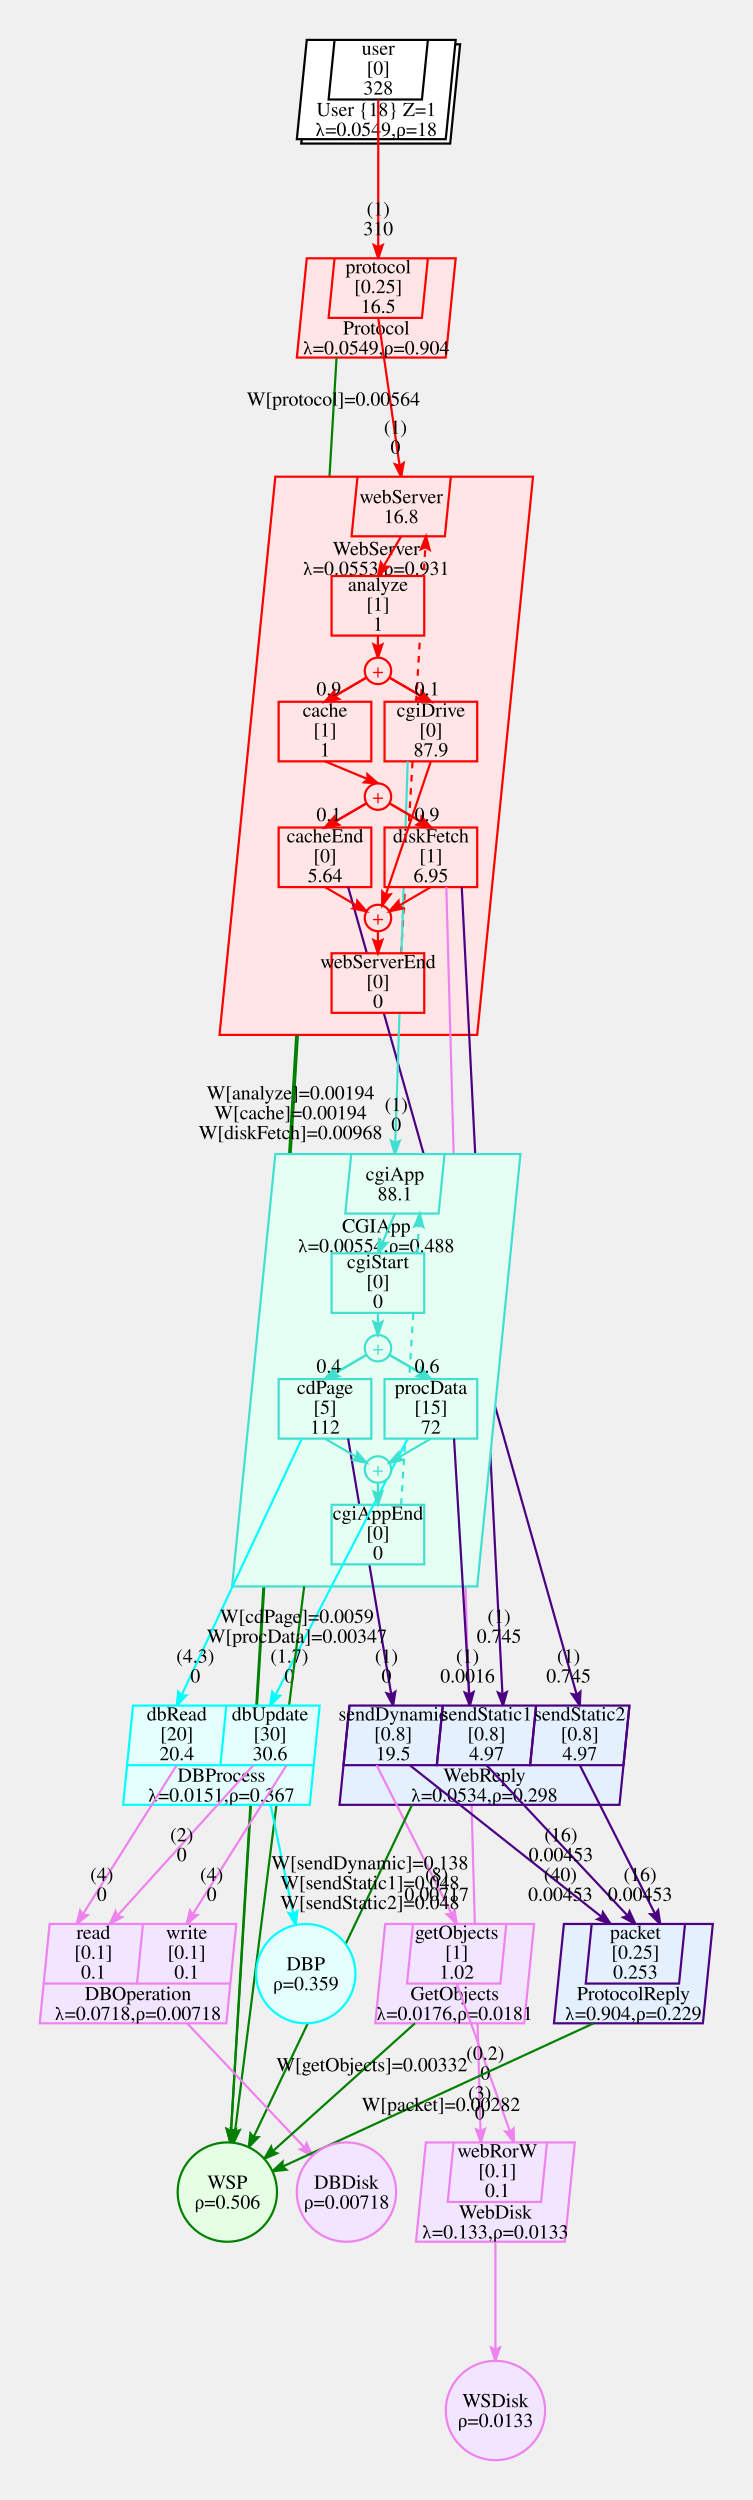
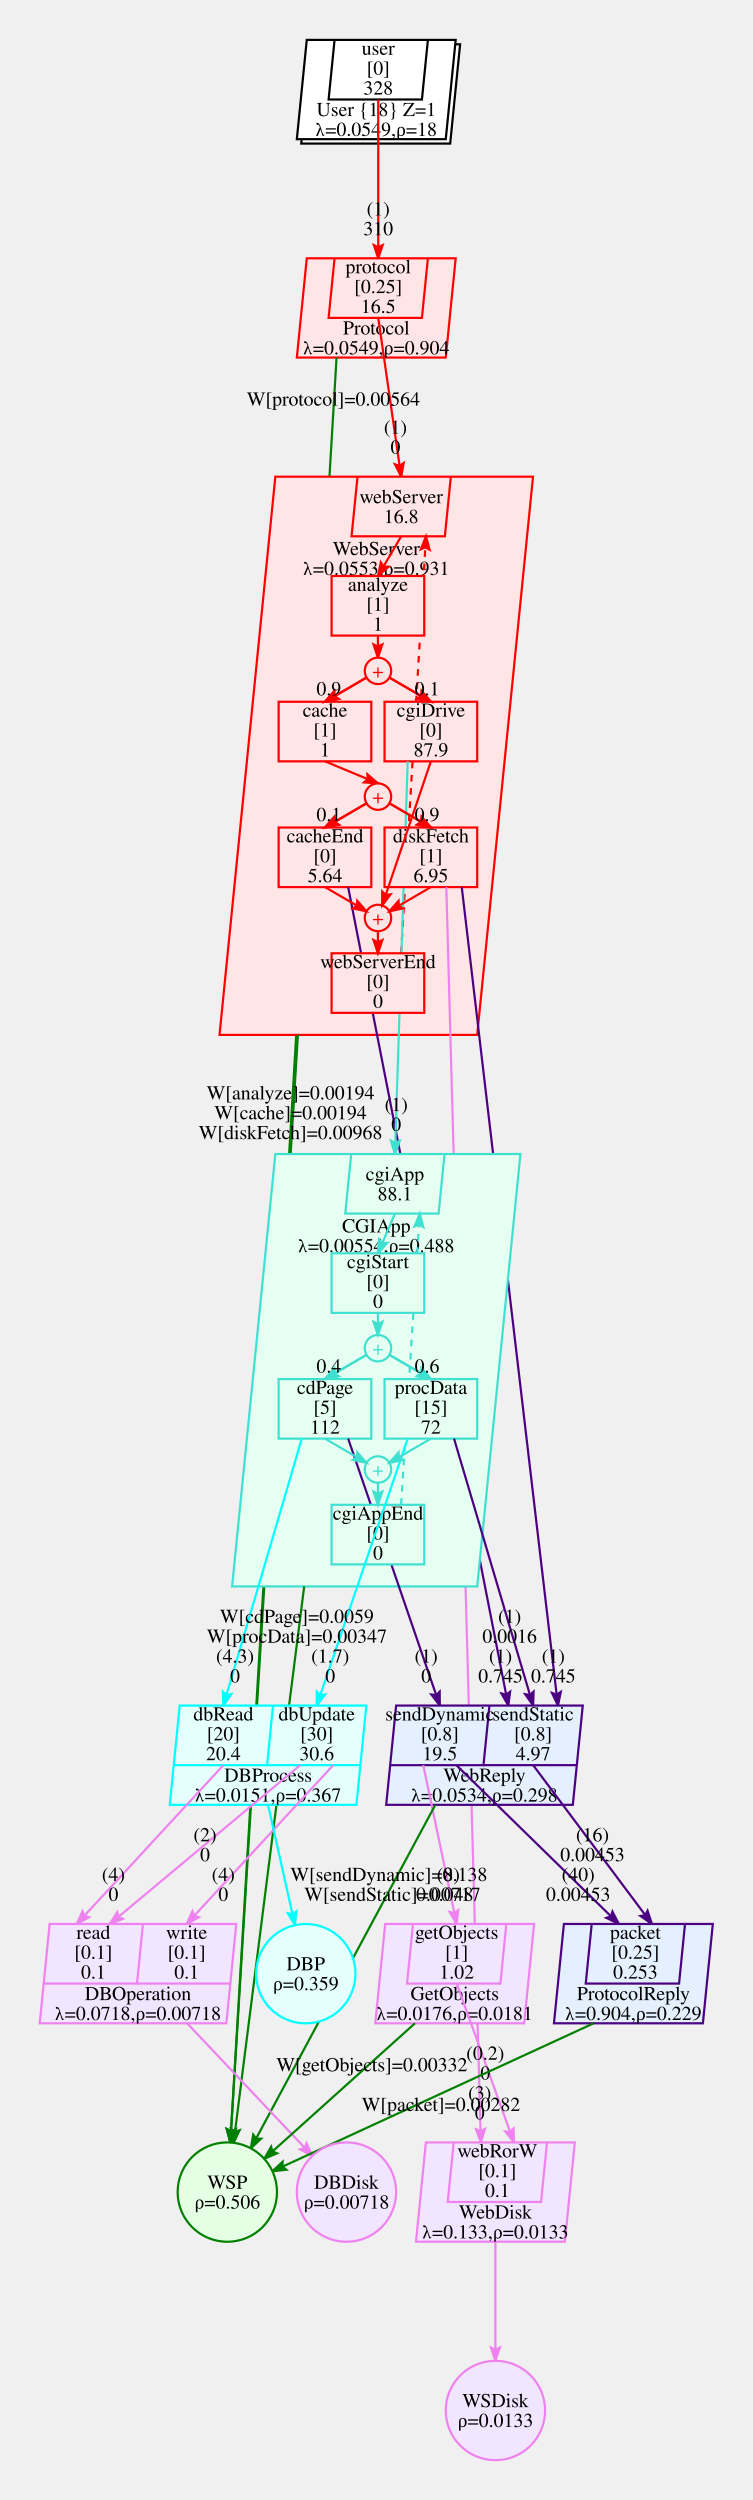
<svg xmlns="http://www.w3.org/2000/svg" width="4.737in" height="15.736in" viewBox="0 0 8528 28325">
  <polygon fill="#ffffff" stroke="black" stroke-width="25" points="3526.25,500 5213.75,500 5101.25,1625 3413.75,1625 " />
  <polygon fill="#ffffff" stroke="black" stroke-width="25" points="3476.25,450 5163.75,450 5051.25,1575 3363.75,1575 " />
  <text x="4264" y="1538" font-family="Times" font-style="Roman" font-size="225" fill="black" text-anchor="middle">λ=0.0549,ρ=18</text>
  <text x="4264" y="1313" font-family="Times" font-style="Roman" font-size="225" fill="black" text-anchor="middle">User {18} Z=1</text>
  <polyline stroke="black" stroke-width="25" fill="none" points="3791.25,450 3723.75,1125 4781.25,1125 4848.75,450 " />
  <text x="4286" y="1069" font-family="Times" font-style="Roman" font-size="225" fill="black" text-anchor="middle">328</text>
  <text x="4286" y="844" font-family="Times" font-style="Roman" font-size="225" fill="black" text-anchor="middle">[0]</text>
  <text x="4286" y="619" font-family="Times" font-style="Roman" font-size="225" fill="black" text-anchor="middle">user</text>
  <line x1="4286.25" y1="1125" x2="4286.25" y2="2925" stroke="Red" stroke-width="25" />
  <polygon fill="Red" stroke="Red" stroke-width="25" points="4286.25,2925 4336.25,2775 4286.25,2800 4236.25,2775 " />
  <text x="4286" y="2663" font-family="Times" font-style="Roman" font-size="225" fill="black" text-anchor="middle">310</text>
  <text x="4286" y="2438" font-family="Times" font-style="Roman" font-size="225" fill="black" text-anchor="middle">(1)</text>
  <polygon fill="#ffe5e5" stroke="Red" stroke-width="25" points="3476.25,2925 5163.75,2925 5051.25,4050 3363.75,4050 " />
  <text x="4264" y="4013" font-family="Times" font-style="Roman" font-size="225" fill="black" text-anchor="middle">λ=0.0549,ρ=0.904</text>
  <text x="4264" y="3788" font-family="Times" font-style="Roman" font-size="225" fill="black" text-anchor="middle">Protocol</text>
  <polyline stroke="Red" stroke-width="25" fill="none" points="3791.25,2925 3723.75,3600 4781.25,3600 4848.75,2925 " />
  <text x="4286" y="3544" font-family="Times" font-style="Roman" font-size="225" fill="black" text-anchor="middle">16.5</text>
  <text x="4286" y="3319" font-family="Times" font-style="Roman" font-size="225" fill="black" text-anchor="middle">[0.25]</text>
  <text x="4286" y="3094" font-family="Times" font-style="Roman" font-size="225" fill="black" text-anchor="middle">protocol</text>
  <line x1="4286.25" y1="3600" x2="4546.25" y2="5400" stroke="Red" stroke-width="25" />
  <polygon fill="Red" stroke="Red" stroke-width="25" points="4546.25,5400 4574.29,5244.39 4528.38,5276.28 4475.32,5258.69 " />
  <text x="4481" y="5138" font-family="Times" font-style="Roman" font-size="225" fill="black" text-anchor="middle">0</text>
  <text x="4481" y="4913" font-family="Times" font-style="Roman" font-size="225" fill="black" text-anchor="middle">(1)</text>
  <line x1="3813.75" y1="4050" x2="2609.68" y2="24276" stroke="Green" stroke-width="25" />
  <polygon fill="Green" stroke="Green" stroke-width="25" points="2609.68,24276 2668.5,24129.2 2617.11,24151.2 2568.68,24123.3 " />
  <text x="3778" y="4594" font-family="Times" font-style="Roman" font-size="225" fill="black" text-anchor="middle">W[protocol]=0.00564</text>
  <polygon fill="#ffe5e5" stroke="Red" stroke-width="25" points="3120,5400 6040,5400 5407.5,11725 2487.5,11725 " />
  <text x="4264" y="6513" font-family="Times" font-style="Roman" font-size="225" fill="black" text-anchor="middle">λ=0.0553,ρ=0.931</text>
  <text x="4264" y="6288" font-family="Times" font-style="Roman" font-size="225" fill="black" text-anchor="middle">WebServer</text>
  <polyline stroke="Red" stroke-width="25" fill="none" points="4051.25,5400 3983.75,6075 5041.25,6075 5108.75,5400 " />
  <text x="4546" y="5925" font-family="Times" font-style="Roman" font-size="225" fill="black" text-anchor="middle">16.8</text>
  <text x="4546" y="5700" font-family="Times" font-style="Roman" font-size="225" fill="black" text-anchor="middle">webServer</text>
  <line x1="4546.25" y1="6075" x2="4282.5" y2="6525" stroke="Red" stroke-width="25" />
  <polygon fill="Red" stroke="Red" stroke-width="25" points="4282.5,6525 4401.49,6420.87 4345.71,6417.16 4315.21,6370.31 " />
  <line x1="4545" y1="10800" x2="4827.5" y2="6075" stroke-dasharray="75" stroke="Red" stroke-width="25" />
  <polygon fill="Red" stroke="Red" stroke-width="25" points="4827.5,6075 4768.64,6221.75 4820.04,6199.78 4868.46,6227.72 " />
  <polygon fill="#ffe5e5" stroke="Red" stroke-width="25" points="3757.5,7200 3757.5,6525 4807.5,6525 4807.5,7200 3757.5,7200 " />
  <text x="4283" y="7144" font-family="Times" font-style="Roman" font-size="225" fill="black" text-anchor="middle">1</text>
  <text x="4283" y="6919" font-family="Times" font-style="Roman" font-size="225" fill="black" text-anchor="middle">[1]</text>
  <text x="4283" y="6694" font-family="Times" font-style="Roman" font-size="225" fill="black" text-anchor="middle">analyze</text>
  <polygon fill="#ffe5e5" stroke="Red" stroke-width="25" points="3157.5,8625 3157.5,7950 4207.5,7950 4207.5,8625 3157.5,8625 " />
  <text x="3683" y="8569" font-family="Times" font-style="Roman" font-size="225" fill="black" text-anchor="middle">1</text>
  <text x="3683" y="8344" font-family="Times" font-style="Roman" font-size="225" fill="black" text-anchor="middle">[1]</text>
  <text x="3683" y="8119" font-family="Times" font-style="Roman" font-size="225" fill="black" text-anchor="middle">cache</text>
  <polygon fill="#ffe5e5" stroke="Red" stroke-width="25" points="3157.5,10050 3157.5,9375 4207.5,9375 4207.5,10050 3157.5,10050 " />
-   <line x1="3945" y1="10050" x2="6570" y2="19325" stroke="Indigo" stroke-width="25" />
-   <polygon fill="Indigo" stroke="Indigo" stroke-width="25" points="6570,19325 6577.26,19167.1 6535.96,19204.7 6481.04,19194.3 " />
-   <text x="6443" y="19063" font-family="Times" font-style="Roman" font-size="225" fill="black" text-anchor="middle">0.745</text>
-   <text x="6443" y="18838" font-family="Times" font-style="Roman" font-size="225" fill="black" text-anchor="middle">(1)</text>
+   <line x1="3945" y1="10050" x2="5760" y2="19325" stroke="Indigo" stroke-width="25" />
+   <polygon fill="Indigo" stroke="Indigo" stroke-width="25" points="5760,19325 5780.26,19168.2 5735.99,19202.3 5682.12,19187.4 " />
+   <text x="5672" y="19063" font-family="Times" font-style="Roman" font-size="225" fill="black" text-anchor="middle">0.745</text>
+   <text x="5672" y="18838" font-family="Times" font-style="Roman" font-size="225" fill="black" text-anchor="middle">(1)</text>
  <text x="3683" y="9994" font-family="Times" font-style="Roman" font-size="225" fill="black" text-anchor="middle">5.64</text>
  <text x="3683" y="9769" font-family="Times" font-style="Roman" font-size="225" fill="black" text-anchor="middle">[0]</text>
  <text x="3683" y="9544" font-family="Times" font-style="Roman" font-size="225" fill="black" text-anchor="middle">cacheEnd</text>
  <polygon fill="#ffe5e5" stroke="Red" stroke-width="25" points="4357.5,8625 4357.5,7950 5407.5,7950 5407.5,8625 4357.5,8625 " />
  <line x1="4620" y1="8625" x2="4475" y2="13075" stroke="Turquoise" stroke-width="25" />
  <polygon fill="Turquoise" stroke="Turquoise" stroke-width="25" points="4475,13075 4529.86,12926.7 4479.07,12950.1 4429.91,12923.5 " />
  <text x="4490" y="12813" font-family="Times" font-style="Roman" font-size="225" fill="black" text-anchor="middle">0</text>
  <text x="4490" y="12588" font-family="Times" font-style="Roman" font-size="225" fill="black" text-anchor="middle">(1)</text>
  <text x="4883" y="8569" font-family="Times" font-style="Roman" font-size="225" fill="black" text-anchor="middle">87.9</text>
  <text x="4883" y="8344" font-family="Times" font-style="Roman" font-size="225" fill="black" text-anchor="middle">[0]</text>
  <text x="4883" y="8119" font-family="Times" font-style="Roman" font-size="225" fill="black" text-anchor="middle">cgiDrive</text>
  <polygon fill="#ffe5e5" stroke="Red" stroke-width="25" points="4357.5,10050 4357.5,9375 5407.5,9375 5407.5,10050 4357.5,10050 " />
  <line x1="5057.5" y1="10050" x2="5448.75" y2="24275" stroke="Violet" stroke-width="25" />
  <polygon fill="Violet" stroke="Violet" stroke-width="25" points="5448.75,24275 5494.61,24123.7 5445.31,24150 5394.64,24126.4 " />
  <text x="5436" y="24013" font-family="Times" font-style="Roman" font-size="225" fill="black" text-anchor="middle">0</text>
  <text x="5436" y="23788" font-family="Times" font-style="Roman" font-size="225" fill="black" text-anchor="middle">(3)</text>
-   <line x1="5232.5" y1="10050" x2="5700" y2="19325" stroke="Indigo" stroke-width="25" />
-   <polygon fill="Indigo" stroke="Indigo" stroke-width="25" points="5700,19325 5742.39,19172.7 5693.71,19200.2 5642.51,19177.7 " />
-   <text x="5655" y="18613" font-family="Times" font-style="Roman" font-size="225" fill="black" text-anchor="middle">0.745</text>
-   <text x="5655" y="18388" font-family="Times" font-style="Roman" font-size="225" fill="black" text-anchor="middle">(1)</text>
+   <line x1="5232.5" y1="10050" x2="6322.5" y2="19325" stroke="Indigo" stroke-width="25" />
+   <polygon fill="Indigo" stroke="Indigo" stroke-width="25" points="6322.5,19325 6354.65,19170.2 6307.91,19200.9 6255.33,19181.9 " />
+   <text x="6270" y="19063" font-family="Times" font-style="Roman" font-size="225" fill="black" text-anchor="middle">0.745</text>
+   <text x="6270" y="18838" font-family="Times" font-style="Roman" font-size="225" fill="black" text-anchor="middle">(1)</text>
  <text x="4883" y="9994" font-family="Times" font-style="Roman" font-size="225" fill="black" text-anchor="middle">6.95</text>
  <text x="4883" y="9769" font-family="Times" font-style="Roman" font-size="225" fill="black" text-anchor="middle">[1]</text>
  <text x="4883" y="9544" font-family="Times" font-style="Roman" font-size="225" fill="black" text-anchor="middle">diskFetch</text>
  <polygon fill="#ffe5e5" stroke="Red" stroke-width="25" points="3757.5,11475 3757.5,10800 4807.5,10800 4807.5,11475 3757.5,11475 " />
  <text x="4283" y="11419" font-family="Times" font-style="Roman" font-size="225" fill="black" text-anchor="middle">0</text>
  <text x="4283" y="11194" font-family="Times" font-style="Roman" font-size="225" fill="black" text-anchor="middle">[0]</text>
  <text x="4283" y="10969" font-family="Times" font-style="Roman" font-size="225" fill="black" text-anchor="middle">webServerEnd</text>
  <line x1="4282.5" y1="7200" x2="4282.5" y2="7450" stroke="Red" stroke-width="25" />
  <polygon fill="Red" stroke="Red" stroke-width="25" points="4282.5,7450 4332.5,7300 4282.5,7325 4232.5,7300 " />
  <line x1="3682.5" y1="8625" x2="4282.5" y2="8875" stroke="Red" stroke-width="25" />
  <polygon fill="Red" stroke="Red" stroke-width="25" points="4282.5,8875 4163.27,8771.15 4167.12,8826.92 4124.81,8863.46 " />
  <circle cx="4283" cy="7600" r="150" fill="#ffe5e5" stroke="Red" stroke-width="25" />
  <text x="4283" y="7675" font-family="Times" font-style="Roman" font-size="225" fill="Red" text-anchor="middle">+</text>
  <line x1="4152.93" y1="7675.58" x2="3682.5" y2="7950" stroke="Red" stroke-width="25" />
  <polygon fill="Red" stroke="Red" stroke-width="25" points="3682.5,7950 3837.26,7917.61 3790.47,7887.02 3786.87,7831.23 " />
  <line x1="4412.07" y1="7675.58" x2="4882.5" y2="7950" stroke="Red" stroke-width="25" />
  <polygon fill="Red" stroke="Red" stroke-width="25" points="4882.5,7950 4778.13,7831.23 4774.53,7887.02 4727.74,7917.61 " />
  <line x1="4152.93" y1="7675.58" x2="3682.5" y2="7950" stroke="Red" stroke-width="25" />
  <polygon fill="Red" stroke="Red" stroke-width="25" points="3682.5,7950 3837.26,7917.61 3790.47,7887.02 3786.87,7831.23 " />
  <line x1="4412.07" y1="7675.58" x2="4882.5" y2="7950" stroke="Red" stroke-width="25" />
  <polygon fill="Red" stroke="Red" stroke-width="25" points="4882.5,7950 4778.13,7831.23 4774.53,7887.02 4727.74,7917.61 " />
  <text x="3726" y="7877" font-family="Times" font-style="Roman" font-size="225" fill="black" text-anchor="middle">0.9</text>
  <text x="4839" y="7877" font-family="Times" font-style="Roman" font-size="225" fill="black" text-anchor="middle">0.1</text>
  <circle cx="4283" cy="10400" r="150" fill="#ffe5e5" stroke="Red" stroke-width="25" />
  <text x="4283" y="10475" font-family="Times" font-style="Roman" font-size="225" fill="Red" text-anchor="middle">+</text>
  <line x1="3682.5" y1="10050" x2="4152.93" y2="10324.4" stroke="Red" stroke-width="25" />
  <polygon fill="Red" stroke="Red" stroke-width="25" points="4152.93,10324.4 4048.56,10205.6 4044.96,10261.4 3998.17,10292 " />
  <line x1="4882.5" y1="8625" x2="4330.53" y2="10257.9" stroke="Red" stroke-width="25" />
  <polygon fill="Red" stroke="Red" stroke-width="25" points="4330.53,10257.9 4425.94,10131.8 4370.56,10139.5 4331.2,10099.8 " />
  <line x1="4882.5" y1="10050" x2="4412.07" y2="10324.4" stroke="Red" stroke-width="25" />
  <polygon fill="Red" stroke="Red" stroke-width="25" points="4412.07,10324.4 4566.83,10292 4520.04,10261.4 4516.44,10205.6 " />
  <circle cx="4283" cy="9025" r="150" fill="#ffe5e5" stroke="Red" stroke-width="25" />
  <text x="4283" y="9100" font-family="Times" font-style="Roman" font-size="225" fill="Red" text-anchor="middle">+</text>
  <line x1="4152.93" y1="9100.58" x2="3682.5" y2="9375" stroke="Red" stroke-width="25" />
  <polygon fill="Red" stroke="Red" stroke-width="25" points="3682.5,9375 3837.26,9342.61 3790.47,9312.02 3786.87,9256.23 " />
  <line x1="4412.07" y1="9100.58" x2="4882.5" y2="9375" stroke="Red" stroke-width="25" />
  <polygon fill="Red" stroke="Red" stroke-width="25" points="4882.5,9375 4778.13,9256.23 4774.53,9312.02 4727.74,9342.61 " />
  <line x1="4152.93" y1="9100.58" x2="3682.5" y2="9375" stroke="Red" stroke-width="25" />
  <polygon fill="Red" stroke="Red" stroke-width="25" points="3682.5,9375 3837.26,9342.61 3790.47,9312.02 3786.87,9256.23 " />
  <line x1="4412.07" y1="9100.58" x2="4882.5" y2="9375" stroke="Red" stroke-width="25" />
  <polygon fill="Red" stroke="Red" stroke-width="25" points="4882.5,9375 4778.13,9256.23 4774.53,9312.02 4727.74,9342.61 " />
  <text x="3726" y="9302" font-family="Times" font-style="Roman" font-size="225" fill="black" text-anchor="middle">0.1</text>
  <text x="4839" y="9302" font-family="Times" font-style="Roman" font-size="225" fill="black" text-anchor="middle">0.9</text>
  <line x1="4282.5" y1="10550" x2="4282.5" y2="10800" stroke="Red" stroke-width="25" />
  <polygon fill="Red" stroke="Red" stroke-width="25" points="4282.5,10800 4332.5,10650 4282.5,10675 4232.5,10650 " />
  <line x1="3375.62" y1="11725" x2="2610.48" y2="24276" stroke="Green" stroke-width="25" />
  <polygon fill="Green" stroke="Green" stroke-width="25" points="2610.48,24276 2669.51,24129.4 2618.08,24151.3 2569.7,24123.3 " />
  <text x="3292" y="12906" font-family="Times" font-style="Roman" font-size="225" fill="black" text-anchor="middle">W[diskFetch]=0.00968</text>
  <text x="3292" y="12681" font-family="Times" font-style="Roman" font-size="225" fill="black" text-anchor="middle">W[cache]=0.00194</text>
  <text x="3292" y="12456" font-family="Times" font-style="Roman" font-size="225" fill="black" text-anchor="middle">W[analyze]=0.00194</text>
  <polygon fill="#e5fff2" stroke="Turquoise" stroke-width="25" points="3120,13075 5897.5,13075 5407.5,17975 2630,17975 " />
  <text x="4264" y="14188" font-family="Times" font-style="Roman" font-size="225" fill="black" text-anchor="middle">λ=0.00554,ρ=0.488</text>
  <text x="4264" y="13963" font-family="Times" font-style="Roman" font-size="225" fill="black" text-anchor="middle">CGIApp</text>
  <polyline stroke="Turquoise" stroke-width="25" fill="none" points="3980,13075 3912.5,13750 4970,13750 5037.5,13075 " />
  <text x="4475" y="13600" font-family="Times" font-style="Roman" font-size="225" fill="black" text-anchor="middle">88.1</text>
  <text x="4475" y="13375" font-family="Times" font-style="Roman" font-size="225" fill="black" text-anchor="middle">cgiApp</text>
  <line x1="4475" y1="13750" x2="4282.5" y2="14200" stroke="Turquoise" stroke-width="25" />
  <polygon fill="Turquoise" stroke="Turquoise" stroke-width="25" points="4282.5,14200 4387.47,14081.8 4331.66,14085.1 4295.52,14042.4 " />
  <line x1="4545" y1="17050" x2="4756.25" y2="13750" stroke-dasharray="75" stroke="Turquoise" stroke-width="25" />
  <polygon fill="Turquoise" stroke="Turquoise" stroke-width="25" points="4756.25,13750 4696.77,13896.5 4748.26,13874.7 4796.57,13902.9 " />
  <polygon fill="#e5fff2" stroke="Turquoise" stroke-width="25" points="3157.5,16300 3157.5,15625 4207.5,15625 4207.5,16300 3157.5,16300 " />
-   <line x1="3420" y1="16300" x2="2002.5" y2="19325" stroke="Cyan" stroke-width="25" />
-   <polygon fill="Cyan" stroke="Cyan" stroke-width="25" points="2002.5,19325 2111.42,19210.4 2055.54,19211.8 2020.87,19168 " />
-   <text x="2213" y="19063" font-family="Times" font-style="Roman" font-size="225" fill="black" text-anchor="middle">0</text>
-   <text x="2213" y="18838" font-family="Times" font-style="Roman" font-size="225" fill="black" text-anchor="middle">(4.3)</text>
-   <line x1="3945" y1="16300" x2="4455" y2="19325" stroke="Indigo" stroke-width="25" />
-   <polygon fill="Indigo" stroke="Indigo" stroke-width="25" points="4455,19325 4479.37,19168.8 4434.22,19201.7 4380.76,19185.4 " />
-   <text x="4379" y="19063" font-family="Times" font-style="Roman" font-size="225" fill="black" text-anchor="middle">0</text>
-   <text x="4379" y="18838" font-family="Times" font-style="Roman" font-size="225" fill="black" text-anchor="middle">(1)</text>
+   <line x1="3420" y1="16300" x2="2531.25" y2="19325" stroke="Cyan" stroke-width="25" />
+   <polygon fill="Cyan" stroke="Cyan" stroke-width="25" points="2531.25,19325 2621.51,19195.2 2566.49,19205.1 2525.56,19167 " />
+   <text x="2663" y="19063" font-family="Times" font-style="Roman" font-size="225" fill="black" text-anchor="middle">0</text>
+   <text x="2663" y="18838" font-family="Times" font-style="Roman" font-size="225" fill="black" text-anchor="middle">(4.3)</text>
+   <line x1="3945" y1="16300" x2="4983.75" y2="19325" stroke="Indigo" stroke-width="25" />
+   <polygon fill="Indigo" stroke="Indigo" stroke-width="25" points="4983.75,19325 4982.32,19166.9 4943.15,19206.8 4887.74,19199.4 " />
+   <text x="4829" y="19063" font-family="Times" font-style="Roman" font-size="225" fill="black" text-anchor="middle">0</text>
+   <text x="4829" y="18838" font-family="Times" font-style="Roman" font-size="225" fill="black" text-anchor="middle">(1)</text>
  <text x="3683" y="16244" font-family="Times" font-style="Roman" font-size="225" fill="black" text-anchor="middle">112</text>
  <text x="3683" y="16019" font-family="Times" font-style="Roman" font-size="225" fill="black" text-anchor="middle">[5]</text>
  <text x="3683" y="15794" font-family="Times" font-style="Roman" font-size="225" fill="black" text-anchor="middle">cdPage</text>
  <polygon fill="#e5fff2" stroke="Turquoise" stroke-width="25" points="3757.5,17725 3757.5,17050 4807.5,17050 4807.5,17725 3757.5,17725 " />
  <text x="4283" y="17669" font-family="Times" font-style="Roman" font-size="225" fill="black" text-anchor="middle">0</text>
  <text x="4283" y="17444" font-family="Times" font-style="Roman" font-size="225" fill="black" text-anchor="middle">[0]</text>
  <text x="4283" y="17219" font-family="Times" font-style="Roman" font-size="225" fill="black" text-anchor="middle">cgiAppEnd</text>
  <polygon fill="#e5fff2" stroke="Turquoise" stroke-width="25" points="3757.5,14875 3757.5,14200 4807.5,14200 4807.5,14875 3757.5,14875 " />
  <text x="4283" y="14819" font-family="Times" font-style="Roman" font-size="225" fill="black" text-anchor="middle">0</text>
  <text x="4283" y="14594" font-family="Times" font-style="Roman" font-size="225" fill="black" text-anchor="middle">[0]</text>
  <text x="4283" y="14369" font-family="Times" font-style="Roman" font-size="225" fill="black" text-anchor="middle">cgiStart</text>
  <polygon fill="#e5fff2" stroke="Turquoise" stroke-width="25" points="4357.5,16300 4357.5,15625 5407.5,15625 5407.5,16300 4357.5,16300 " />
-   <line x1="4620" y1="16300" x2="3060" y2="19325" stroke="Cyan" stroke-width="25" />
-   <polygon fill="Cyan" stroke="Cyan" stroke-width="25" points="3060,19325 3173.19,19214.6 3117.29,19213.9 3084.31,19168.8 " />
-   <text x="3279" y="19063" font-family="Times" font-style="Roman" font-size="225" fill="black" text-anchor="middle">0</text>
-   <text x="3279" y="18838" font-family="Times" font-style="Roman" font-size="225" fill="black" text-anchor="middle">(1.7)</text>
-   <line x1="5145" y1="16300" x2="5325" y2="19325" stroke="Indigo" stroke-width="25" />
-   <polygon fill="Indigo" stroke="Indigo" stroke-width="25" points="5325,19325 5366,19172.3 5317.58,19200.2 5266.18,19178.2 " />
-   <text x="5298" y="19063" font-family="Times" font-style="Roman" font-size="225" fill="black" text-anchor="middle">0.0016</text>
-   <text x="5298" y="18838" font-family="Times" font-style="Roman" font-size="225" fill="black" text-anchor="middle">(1)</text>
+   <line x1="4620" y1="16300" x2="3588.75" y2="19325" stroke="Cyan" stroke-width="25" />
+   <polygon fill="Cyan" stroke="Cyan" stroke-width="25" points="3588.75,19325 3684.48,19199.2 3629.08,19206.7 3589.83,19166.9 " />
+   <text x="3742" y="19063" font-family="Times" font-style="Roman" font-size="225" fill="black" text-anchor="middle">0</text>
+   <text x="3742" y="18838" font-family="Times" font-style="Roman" font-size="225" fill="black" text-anchor="middle">(1.7)</text>
+   <line x1="5145" y1="16300" x2="6041.25" y2="19325" stroke="Indigo" stroke-width="25" />
+   <polygon fill="Indigo" stroke="Indigo" stroke-width="25" points="6041.25,19325 6046.58,19167 6005.74,19205.1 5950.7,19195.4 " />
+   <text x="5775" y="18613" font-family="Times" font-style="Roman" font-size="225" fill="black" text-anchor="middle">0.0016</text>
+   <text x="5775" y="18388" font-family="Times" font-style="Roman" font-size="225" fill="black" text-anchor="middle">(1)</text>
  <text x="4883" y="16244" font-family="Times" font-style="Roman" font-size="225" fill="black" text-anchor="middle">72</text>
  <text x="4883" y="16019" font-family="Times" font-style="Roman" font-size="225" fill="black" text-anchor="middle">[15]</text>
  <text x="4883" y="15794" font-family="Times" font-style="Roman" font-size="225" fill="black" text-anchor="middle">procData</text>
  <circle cx="4283" cy="16650" r="150" fill="#e5fff2" stroke="Turquoise" stroke-width="25" />
  <text x="4283" y="16725" font-family="Times" font-style="Roman" font-size="225" fill="Turquoise" text-anchor="middle">+</text>
+   <line x1="4882.5" y1="16300" x2="4412.07" y2="16574.4" stroke="Turquoise" stroke-width="25" />
+   <polygon fill="Turquoise" stroke="Turquoise" stroke-width="25" points="4412.07,16574.4 4566.83,16542 4520.04,16511.4 4516.44,16455.6 " />
  <line x1="3682.5" y1="16300" x2="4152.93" y2="16574.4" stroke="Turquoise" stroke-width="25" />
  <polygon fill="Turquoise" stroke="Turquoise" stroke-width="25" points="4152.93,16574.4 4048.56,16455.6 4044.96,16511.4 3998.17,16542 " />
-   <line x1="4882.5" y1="16300" x2="4412.07" y2="16574.4" stroke="Turquoise" stroke-width="25" />
-   <polygon fill="Turquoise" stroke="Turquoise" stroke-width="25" points="4412.07,16574.4 4566.83,16542 4520.04,16511.4 4516.44,16455.6 " />
  <circle cx="4283" cy="15275" r="150" fill="#e5fff2" stroke="Turquoise" stroke-width="25" />
  <text x="4283" y="15350" font-family="Times" font-style="Roman" font-size="225" fill="Turquoise" text-anchor="middle">+</text>
+   <line x1="4412.07" y1="15350.6" x2="4882.5" y2="15625" stroke="Turquoise" stroke-width="25" />
+   <polygon fill="Turquoise" stroke="Turquoise" stroke-width="25" points="4882.5,15625 4778.13,15506.2 4774.53,15562 4727.74,15592.6 " />
  <line x1="4152.93" y1="15350.6" x2="3682.5" y2="15625" stroke="Turquoise" stroke-width="25" />
  <polygon fill="Turquoise" stroke="Turquoise" stroke-width="25" points="3682.5,15625 3837.26,15592.6 3790.47,15562 3786.87,15506.2 " />
  <line x1="4412.07" y1="15350.6" x2="4882.5" y2="15625" stroke="Turquoise" stroke-width="25" />
  <polygon fill="Turquoise" stroke="Turquoise" stroke-width="25" points="4882.5,15625 4778.13,15506.2 4774.53,15562 4727.74,15592.6 " />
  <line x1="4152.93" y1="15350.6" x2="3682.5" y2="15625" stroke="Turquoise" stroke-width="25" />
  <polygon fill="Turquoise" stroke="Turquoise" stroke-width="25" points="3682.5,15625 3837.26,15592.6 3790.47,15562 3786.87,15506.2 " />
-   <line x1="4412.07" y1="15350.6" x2="4882.5" y2="15625" stroke="Turquoise" stroke-width="25" />
-   <polygon fill="Turquoise" stroke="Turquoise" stroke-width="25" points="4882.5,15625 4778.13,15506.2 4774.53,15562 4727.74,15592.6 " />
+   <text x="4839" y="15552" font-family="Times" font-style="Roman" font-size="225" fill="black" text-anchor="middle">0.6</text>
  <text x="3726" y="15552" font-family="Times" font-style="Roman" font-size="225" fill="black" text-anchor="middle">0.4</text>
-   <text x="4839" y="15552" font-family="Times" font-style="Roman" font-size="225" fill="black" text-anchor="middle">0.6</text>
  <line x1="4282.5" y1="16800" x2="4282.5" y2="17050" stroke="Turquoise" stroke-width="25" />
  <polygon fill="Turquoise" stroke="Turquoise" stroke-width="25" points="4282.5,17050 4332.5,16900 4282.5,16925 4232.5,16900 " />
  <line x1="4282.5" y1="14875" x2="4282.5" y2="15125" stroke="Turquoise" stroke-width="25" />
  <polygon fill="Turquoise" stroke="Turquoise" stroke-width="25" points="4282.5,15125 4332.5,14975 4282.5,15000 4232.5,14975 " />
  <line x1="3446.88" y1="17975" x2="2647.05" y2="24279.5" stroke="Green" stroke-width="25" />
  <polygon fill="Green" stroke="Green" stroke-width="25" points="2647.05,24279.5 2715.53,24137 2662.78,24155.5 2616.32,24124.4 " />
  <text x="3364" y="18613" font-family="Times" font-style="Roman" font-size="225" fill="black" text-anchor="middle">W[procData]=0.00347</text>
  <text x="3364" y="18388" font-family="Times" font-style="Roman" font-size="225" fill="black" text-anchor="middle">W[cdPage]=0.0059</text>
-   <polygon fill="#e5ffff" stroke="Cyan" stroke-width="25" points="1507.5,19325 3622.5,19325 3510,20450 1395,20450 " />
-   <text x="2509" y="20413" font-family="Times" font-style="Roman" font-size="225" fill="black" text-anchor="middle">λ=0.0151,ρ=0.367</text>
-   <text x="2509" y="20188" font-family="Times" font-style="Roman" font-size="225" fill="black" text-anchor="middle">DBProcess</text>
-   <polyline stroke="Cyan" stroke-width="25" fill="none" points="1440,20000 2497.5,20000 2565,19325 " />
-   <text x="2003" y="19944" font-family="Times" font-style="Roman" font-size="225" fill="black" text-anchor="middle">20.4</text>
-   <text x="2003" y="19719" font-family="Times" font-style="Roman" font-size="225" fill="black" text-anchor="middle">[20]</text>
-   <text x="2003" y="19494" font-family="Times" font-style="Roman" font-size="225" fill="black" text-anchor="middle">dbRead</text>
-   <line x1="2002.5" y1="20000" x2="870" y2="21800" stroke="Violet" stroke-width="25" />
-   <polygon fill="Violet" stroke="Violet" stroke-width="25" points="870,21800 992.2,21699.7 936.567,21694.2 907.559,21646.4 " />
-   <text x="1153" y="21538" font-family="Times" font-style="Roman" font-size="225" fill="black" text-anchor="middle">0</text>
-   <text x="1153" y="21313" font-family="Times" font-style="Roman" font-size="225" fill="black" text-anchor="middle">(4)</text>
-   <line x1="2497.5" y1="20000" x2="3555" y2="20000" stroke="Cyan" stroke-width="25" />
-   <text x="3060" y="19944" font-family="Times" font-style="Roman" font-size="225" fill="black" text-anchor="middle">30.6</text>
-   <text x="3060" y="19719" font-family="Times" font-style="Roman" font-size="225" fill="black" text-anchor="middle">[30]</text>
-   <text x="3060" y="19494" font-family="Times" font-style="Roman" font-size="225" fill="black" text-anchor="middle">dbUpdate</text>
-   <line x1="2872.5" y1="20000" x2="1245" y2="21800" stroke="Violet" stroke-width="25" />
-   <polygon fill="Violet" stroke="Violet" stroke-width="25" points="1245,21800 1382.69,21722.3 1328.83,21707.3 1308.51,21655.2 " />
-   <text x="2059" y="21088" font-family="Times" font-style="Roman" font-size="225" fill="black" text-anchor="middle">0</text>
-   <text x="2059" y="20863" font-family="Times" font-style="Roman" font-size="225" fill="black" text-anchor="middle">(2)</text>
-   <line x1="3247.5" y1="20000" x2="2115" y2="21800" stroke="Violet" stroke-width="25" />
-   <polygon fill="Violet" stroke="Violet" stroke-width="25" points="2115,21800 2237.2,21699.7 2181.57,21694.2 2152.56,21646.4 " />
-   <text x="2398" y="21538" font-family="Times" font-style="Roman" font-size="225" fill="black" text-anchor="middle">0</text>
-   <text x="2398" y="21313" font-family="Times" font-style="Roman" font-size="225" fill="black" text-anchor="middle">(4)</text>
-   <line x1="3065.62" y1="20450" x2="3350.02" y2="21811.9" stroke="Cyan" stroke-width="25" />
-   <polygon fill="Cyan" stroke="Cyan" stroke-width="25" points="3350.02,21811.9 3368.3,21654.8 3324.47,21689.5 3270.41,21675.3 " />
-   <polygon fill="#e5f0ff" stroke="Indigo" stroke-width="25" points="3960,19325 7132.5,19325 7020,20450 3847.5,20450 " />
+   <polygon fill="#e5ffff" stroke="Cyan" stroke-width="25" points="2036.25,19325 4151.25,19325 4038.75,20450 1923.75,20450 " />
+   <text x="3038" y="20413" font-family="Times" font-style="Roman" font-size="225" fill="black" text-anchor="middle">λ=0.0151,ρ=0.367</text>
+   <text x="3038" y="20188" font-family="Times" font-style="Roman" font-size="225" fill="black" text-anchor="middle">DBProcess</text>
+   <polyline stroke="Cyan" stroke-width="25" fill="none" points="1968.75,20000 3026.25,20000 3093.75,19325 " />
+   <text x="2531" y="19944" font-family="Times" font-style="Roman" font-size="225" fill="black" text-anchor="middle">20.4</text>
+   <text x="2531" y="19719" font-family="Times" font-style="Roman" font-size="225" fill="black" text-anchor="middle">[20]</text>
+   <text x="2531" y="19494" font-family="Times" font-style="Roman" font-size="225" fill="black" text-anchor="middle">dbRead</text>
+   <line x1="2531.25" y1="20000" x2="870" y2="21800" stroke="Violet" stroke-width="25" />
+   <polygon fill="Violet" stroke="Violet" stroke-width="25" points="870,21800 1008.48,21723.7 954.777,21708.1 934.989,21655.9 " />
+   <text x="1285" y="21538" font-family="Times" font-style="Roman" font-size="225" fill="black" text-anchor="middle">0</text>
+   <text x="1285" y="21313" font-family="Times" font-style="Roman" font-size="225" fill="black" text-anchor="middle">(4)</text>
+   <line x1="3026.25" y1="20000" x2="4083.75" y2="20000" stroke="Cyan" stroke-width="25" />
+   <text x="3589" y="19944" font-family="Times" font-style="Roman" font-size="225" fill="black" text-anchor="middle">30.6</text>
+   <text x="3589" y="19719" font-family="Times" font-style="Roman" font-size="225" fill="black" text-anchor="middle">[30]</text>
+   <text x="3589" y="19494" font-family="Times" font-style="Roman" font-size="225" fill="black" text-anchor="middle">dbUpdate</text>
+   <line x1="3401.25" y1="20000" x2="1245" y2="21800" stroke="Violet" stroke-width="25" />
+   <polygon fill="Violet" stroke="Violet" stroke-width="25" points="1245,21800 1392.19,21742.3 1340.96,21719.9 1328.11,21665.5 " />
+   <text x="2323" y="21088" font-family="Times" font-style="Roman" font-size="225" fill="black" text-anchor="middle">0</text>
+   <text x="2323" y="20863" font-family="Times" font-style="Roman" font-size="225" fill="black" text-anchor="middle">(2)</text>
+   <line x1="3776.25" y1="20000" x2="2115" y2="21800" stroke="Violet" stroke-width="25" />
+   <polygon fill="Violet" stroke="Violet" stroke-width="25" points="2115,21800 2253.48,21723.7 2199.78,21708.1 2179.99,21655.9 " />
+   <text x="2530" y="21538" font-family="Times" font-style="Roman" font-size="225" fill="black" text-anchor="middle">0</text>
+   <text x="2530" y="21313" font-family="Times" font-style="Roman" font-size="225" fill="black" text-anchor="middle">(4)</text>
+   <line x1="3037.5" y1="20450" x2="3342.29" y2="21813.5" stroke="Cyan" stroke-width="25" />
+   <polygon fill="Cyan" stroke="Cyan" stroke-width="25" points="3342.29,21813.5 3358.37,21656.3 3315.02,21691.6 3260.78,21678.1 " />
+   <polygon fill="#e5f0ff" stroke="Indigo" stroke-width="25" points="4488.75,19325 6603.75,19325 6491.25,20450 4376.25,20450 " />
  <text x="5490" y="20413" font-family="Times" font-style="Roman" font-size="225" fill="black" text-anchor="middle">λ=0.0534,ρ=0.298</text>
  <text x="5490" y="20188" font-family="Times" font-style="Roman" font-size="225" fill="black" text-anchor="middle">WebReply</text>
-   <polyline stroke="Indigo" stroke-width="25" fill="none" points="3960,19325 3892.5,20000 4950,20000 5017.5,19325 " />
-   <text x="4455" y="19944" font-family="Times" font-style="Roman" font-size="225" fill="black" text-anchor="middle">19.5</text>
-   <text x="4455" y="19719" font-family="Times" font-style="Roman" font-size="225" fill="black" text-anchor="middle">[0.8]</text>
-   <text x="4455" y="19494" font-family="Times" font-style="Roman" font-size="225" fill="black" text-anchor="middle">sendDynamic</text>
-   <line x1="4267.5" y1="20000" x2="5175" y2="21800" stroke="Violet" stroke-width="25" />
-   <polygon fill="Violet" stroke="Violet" stroke-width="25" points="5175,21800 5152.12,21643.6 5118.73,21688.4 5062.83,21688.6 " />
-   <text x="4948" y="21538" font-family="Times" font-style="Roman" font-size="225" fill="black" text-anchor="middle">0.00717</text>
-   <text x="4948" y="21313" font-family="Times" font-style="Roman" font-size="225" fill="black" text-anchor="middle">(8)</text>
-   <line x1="4642.5" y1="20000" x2="6918.75" y2="21800" stroke="Indigo" stroke-width="25" />
-   <polygon fill="Indigo" stroke="Indigo" stroke-width="25" points="6918.75,21800 6832.11,21667.7 6820.7,21722.5 6770.08,21746.2 " />
-   <text x="6350" y="21538" font-family="Times" font-style="Roman" font-size="225" fill="black" text-anchor="middle">0.00453</text>
-   <text x="6350" y="21313" font-family="Times" font-style="Roman" font-size="225" fill="black" text-anchor="middle">(40)</text>
-   <polyline stroke="Indigo" stroke-width="25" fill="none" points="5017.5,19325 4950,20000 6007.5,20000 6075,19325 " />
-   <text x="5513" y="19944" font-family="Times" font-style="Roman" font-size="225" fill="black" text-anchor="middle">4.97</text>
-   <text x="5513" y="19719" font-family="Times" font-style="Roman" font-size="225" fill="black" text-anchor="middle">[0.8]</text>
-   <text x="5513" y="19494" font-family="Times" font-style="Roman" font-size="225" fill="black" text-anchor="middle">sendStatic1</text>
-   <line x1="5512.5" y1="20000" x2="7200" y2="21800" stroke="Indigo" stroke-width="25" />
-   <polygon fill="Indigo" stroke="Indigo" stroke-width="25" points="7200,21800 7133.89,21656.4 7114.51,21708.8 7060.93,21724.8 " />
-   <text x="6356" y="21088" font-family="Times" font-style="Roman" font-size="225" fill="black" text-anchor="middle">0.00453</text>
-   <text x="6356" y="20863" font-family="Times" font-style="Roman" font-size="225" fill="black" text-anchor="middle">(16)</text>
-   <polyline stroke="Indigo" stroke-width="25" fill="none" points="6075,19325 6007.5,20000 7065,20000 7132.5,19325 " />
-   <text x="6570" y="19944" font-family="Times" font-style="Roman" font-size="225" fill="black" text-anchor="middle">4.97</text>
-   <text x="6570" y="19719" font-family="Times" font-style="Roman" font-size="225" fill="black" text-anchor="middle">[0.8]</text>
-   <text x="6570" y="19494" font-family="Times" font-style="Roman" font-size="225" fill="black" text-anchor="middle">sendStatic2</text>
-   <line x1="6570" y1="20000" x2="7481.25" y2="21800" stroke="Indigo" stroke-width="25" />
-   <polygon fill="Indigo" stroke="Indigo" stroke-width="25" points="7481.25,21800 7458.11,21643.6 7424.79,21688.5 7368.89,21688.8 " />
-   <text x="7253" y="21538" font-family="Times" font-style="Roman" font-size="225" fill="black" text-anchor="middle">0.00453</text>
-   <text x="7253" y="21313" font-family="Times" font-style="Roman" font-size="225" fill="black" text-anchor="middle">(16)</text>
-   <line x1="4668.75" y1="20450" x2="2818.39" y2="24329.8" stroke="Green" stroke-width="25" />
-   <polygon fill="Green" stroke="Green" stroke-width="25" points="2818.39,24329.8 2928.09,24215.9 2872.2,24217 2837.83,24172.9 " />
-   <text x="4191" y="21631" font-family="Times" font-style="Roman" font-size="225" fill="black" text-anchor="middle">W[sendStatic2]=0.048</text>
-   <text x="4191" y="21406" font-family="Times" font-style="Roman" font-size="225" fill="black" text-anchor="middle">W[sendStatic1]=0.048</text>
-   <text x="4191" y="21181" font-family="Times" font-style="Roman" font-size="225" fill="black" text-anchor="middle">W[sendDynamic]=0.138</text>
+   <polyline stroke="Indigo" stroke-width="25" fill="none" points="4421.25,20000 5478.75,20000 5546.25,19325 " />
+   <text x="4984" y="19944" font-family="Times" font-style="Roman" font-size="225" fill="black" text-anchor="middle">19.5</text>
+   <text x="4984" y="19719" font-family="Times" font-style="Roman" font-size="225" fill="black" text-anchor="middle">[0.8]</text>
+   <text x="4984" y="19494" font-family="Times" font-style="Roman" font-size="225" fill="black" text-anchor="middle">sendDynamic</text>
+   <line x1="4796.25" y1="20000" x2="5175" y2="21800" stroke="Violet" stroke-width="25" />
+   <polygon fill="Violet" stroke="Violet" stroke-width="25" points="5175,21800 5193.04,21642.9 5149.26,21677.7 5095.19,21663.5 " />
+   <text x="5080" y="21538" font-family="Times" font-style="Roman" font-size="225" fill="black" text-anchor="middle">0.00717</text>
+   <text x="5080" y="21313" font-family="Times" font-style="Roman" font-size="225" fill="black" text-anchor="middle">(8)</text>
+   <line x1="5171.25" y1="20000" x2="7012.5" y2="21800" stroke="Indigo" stroke-width="25" />
+   <polygon fill="Indigo" stroke="Indigo" stroke-width="25" points="7012.5,21800 6940.19,21659.4 6923.12,21712.6 6870.29,21730.9 " />
+   <text x="6552" y="21538" font-family="Times" font-style="Roman" font-size="225" fill="black" text-anchor="middle">0.00453</text>
+   <text x="6552" y="21313" font-family="Times" font-style="Roman" font-size="225" fill="black" text-anchor="middle">(40)</text>
+   <line x1="5478.75" y1="20000" x2="6536.25" y2="20000" stroke="Indigo" stroke-width="25" />
+   <text x="6041" y="19944" font-family="Times" font-style="Roman" font-size="225" fill="black" text-anchor="middle">4.97</text>
+   <text x="6041" y="19719" font-family="Times" font-style="Roman" font-size="225" fill="black" text-anchor="middle">[0.8]</text>
+   <text x="6041" y="19494" font-family="Times" font-style="Roman" font-size="225" fill="black" text-anchor="middle">sendStatic</text>
+   <line x1="6041.25" y1="20000" x2="7387.5" y2="21800" stroke="Indigo" stroke-width="25" />
+   <polygon fill="Indigo" stroke="Indigo" stroke-width="25" points="7387.5,21800 7337.7,21649.9 7312.63,21699.9 7257.62,21709.8 " />
+   <text x="6714" y="21088" font-family="Times" font-style="Roman" font-size="225" fill="black" text-anchor="middle">0.00453</text>
+   <text x="6714" y="20863" font-family="Times" font-style="Roman" font-size="225" fill="black" text-anchor="middle">(16)</text>
+   <line x1="4933.12" y1="20450" x2="2842.44" y2="24342" stroke="Green" stroke-width="25" />
+   <polygon fill="Green" stroke="Green" stroke-width="25" points="2842.44,24342 2957.47,24233.5 2901.59,24231.9 2869.38,24186.2 " />
+   <text x="4406" y="21538" font-family="Times" font-style="Roman" font-size="225" fill="black" text-anchor="middle">W[sendStatic]=0.048</text>
+   <text x="4406" y="21313" font-family="Times" font-style="Roman" font-size="225" fill="black" text-anchor="middle">W[sendDynamic]=0.138</text>
  <polygon fill="#f2e5ff" stroke="Violet" stroke-width="25" points="562.5,21800 2677.5,21800 2565,22925 450,22925 " />
  <text x="1564" y="22888" font-family="Times" font-style="Roman" font-size="225" fill="black" text-anchor="middle">λ=0.0718,ρ=0.00718</text>
  <text x="1564" y="22663" font-family="Times" font-style="Roman" font-size="225" fill="black" text-anchor="middle">DBOperation</text>
  <polyline stroke="Violet" stroke-width="25" fill="none" points="495,22475 1552.5,22475 1620,21800 " />
  <text x="1058" y="22419" font-family="Times" font-style="Roman" font-size="225" fill="black" text-anchor="middle">0.1</text>
  <text x="1058" y="22194" font-family="Times" font-style="Roman" font-size="225" fill="black" text-anchor="middle">[0.1]</text>
  <text x="1058" y="21969" font-family="Times" font-style="Roman" font-size="225" fill="black" text-anchor="middle">read</text>
  <line x1="1552.5" y1="22475" x2="2610" y2="22475" stroke="Violet" stroke-width="25" />
  <text x="2115" y="22419" font-family="Times" font-style="Roman" font-size="225" fill="black" text-anchor="middle">0.1</text>
  <text x="2115" y="22194" font-family="Times" font-style="Roman" font-size="225" fill="black" text-anchor="middle">[0.1]</text>
  <text x="2115" y="21969" font-family="Times" font-style="Roman" font-size="225" fill="black" text-anchor="middle">write</text>
  <line x1="2120.62" y1="22925" x2="3540.09" y2="24428.5" stroke="Violet" stroke-width="25" />
  <polygon fill="Violet" stroke="Violet" stroke-width="25" points="3540.09,24428.5 3473.48,24285.1 3454.28,24337.6 3400.76,24353.7 " />
  <circle cx="3465" cy="22363" r="563" fill="#e5ffff" stroke="Cyan" stroke-width="25" />
  <text x="3465" y="22550" font-family="Times" font-style="Roman" font-size="225" fill="black" text-anchor="middle">ρ=0.359</text>
  <text x="3465" y="22325" font-family="Times" font-style="Roman" font-size="225" fill="black" text-anchor="middle">DBP</text>
  <polygon fill="#f2e5ff" stroke="Violet" stroke-width="25" points="4365,21800 6052.5,21800 5940,22925 4252.5,22925 " />
  <text x="5153" y="22888" font-family="Times" font-style="Roman" font-size="225" fill="black" text-anchor="middle">λ=0.0176,ρ=0.0181</text>
  <text x="5153" y="22663" font-family="Times" font-style="Roman" font-size="225" fill="black" text-anchor="middle">GetObjects</text>
  <polyline stroke="Violet" stroke-width="25" fill="none" points="4680,21800 4612.5,22475 5670,22475 5737.5,21800 " />
  <text x="5175" y="22419" font-family="Times" font-style="Roman" font-size="225" fill="black" text-anchor="middle">1.02</text>
  <text x="5175" y="22194" font-family="Times" font-style="Roman" font-size="225" fill="black" text-anchor="middle">[1]</text>
  <text x="5175" y="21969" font-family="Times" font-style="Roman" font-size="225" fill="black" text-anchor="middle">getObjects</text>
  <line x1="5175" y1="22475" x2="5823.75" y2="24275" stroke="Violet" stroke-width="25" />
  <polygon fill="Violet" stroke="Violet" stroke-width="25" points="5823.75,24275 5819.93,24116.9 5781.37,24157.4 5725.85,24150.8 " />
  <text x="5499" y="23563" font-family="Times" font-style="Roman" font-size="225" fill="black" text-anchor="middle">0</text>
  <text x="5499" y="23338" font-family="Times" font-style="Roman" font-size="225" fill="black" text-anchor="middle">(0.2)</text>
  <line x1="4702.5" y1="22925" x2="2994.46" y2="24461.3" stroke="Green" stroke-width="25" />
  <polygon fill="Green" stroke="Green" stroke-width="25" points="2994.46,24461.3 3139.42,24398.2 3087.4,24377.7 3072.55,24323.8 " />
  <text x="4214" y="23469" font-family="Times" font-style="Roman" font-size="225" fill="black" text-anchor="middle">W[getObjects]=0.00332</text>
  <polygon fill="#e5f0ff" stroke="Indigo" stroke-width="25" points="6390,21800 8077.5,21800 7965,22925 6277.5,22925 " />
  <text x="7178" y="22888" font-family="Times" font-style="Roman" font-size="225" fill="black" text-anchor="middle">λ=0.904,ρ=0.229</text>
  <text x="7178" y="22663" font-family="Times" font-style="Roman" font-size="225" fill="black" text-anchor="middle">ProtocolReply</text>
  <polyline stroke="Indigo" stroke-width="25" fill="none" points="6705,21800 6637.5,22475 7695,22475 7762.5,21800 " />
  <text x="7200" y="22419" font-family="Times" font-style="Roman" font-size="225" fill="black" text-anchor="middle">0.253</text>
  <text x="7200" y="22194" font-family="Times" font-style="Roman" font-size="225" fill="black" text-anchor="middle">[0.25]</text>
  <text x="7200" y="21969" font-family="Times" font-style="Roman" font-size="225" fill="black" text-anchor="middle">packet</text>
  <line x1="6727.5" y1="22925" x2="3087.14" y2="24602.1" stroke="Green" stroke-width="25" />
  <polygon fill="Green" stroke="Green" stroke-width="25" points="3087.14,24602.1 3244.3,24584.8 3200.67,24549.8 3202.45,24494 " />
  <text x="4997" y="23919" font-family="Times" font-style="Roman" font-size="225" fill="black" text-anchor="middle">W[packet]=0.00282</text>
  <circle cx="2576" cy="24838" r="563" fill="#e5ffe5" stroke="Green" stroke-width="25" />
  <text x="2576" y="25025" font-family="Times" font-style="Roman" font-size="225" fill="black" text-anchor="middle">ρ=0.506</text>
  <text x="2576" y="24800" font-family="Times" font-style="Roman" font-size="225" fill="black" text-anchor="middle">WSP</text>
  <circle cx="3926" cy="24838" r="563" fill="#f2e5ff" stroke="Violet" stroke-width="25" />
  <text x="3926" y="25025" font-family="Times" font-style="Roman" font-size="225" fill="black" text-anchor="middle">ρ=0.00718</text>
  <text x="3926" y="24800" font-family="Times" font-style="Roman" font-size="225" fill="black" text-anchor="middle">DBDisk</text>
  <polygon fill="#f2e5ff" stroke="Violet" stroke-width="25" points="4826.25,24275 6513.75,24275 6401.25,25400 4713.75,25400 " />
  <text x="5614" y="25363" font-family="Times" font-style="Roman" font-size="225" fill="black" text-anchor="middle">λ=0.133,ρ=0.0133</text>
  <text x="5614" y="25138" font-family="Times" font-style="Roman" font-size="225" fill="black" text-anchor="middle">WebDisk</text>
  <polyline stroke="Violet" stroke-width="25" fill="none" points="5141.25,24275 5073.75,24950 6131.25,24950 6198.75,24275 " />
  <text x="5636" y="24894" font-family="Times" font-style="Roman" font-size="225" fill="black" text-anchor="middle">0.1</text>
  <text x="5636" y="24669" font-family="Times" font-style="Roman" font-size="225" fill="black" text-anchor="middle">[0.1]</text>
  <text x="5636" y="24444" font-family="Times" font-style="Roman" font-size="225" fill="black" text-anchor="middle">webRorW</text>
  <line x1="5613.75" y1="25400" x2="5613.75" y2="26750" stroke="Violet" stroke-width="25" />
  <polygon fill="Violet" stroke="Violet" stroke-width="25" points="5613.75,26750 5663.75,26600 5613.75,26625 5563.75,26600 " />
  <circle cx="5614" cy="27313" r="563" fill="#f2e5ff" stroke="Violet" stroke-width="25" />
  <text x="5614" y="27500" font-family="Times" font-style="Roman" font-size="225" fill="black" text-anchor="middle">ρ=0.0133</text>
  <text x="5614" y="27275" font-family="Times" font-style="Roman" font-size="225" fill="black" text-anchor="middle">WSDisk</text>
</svg>
